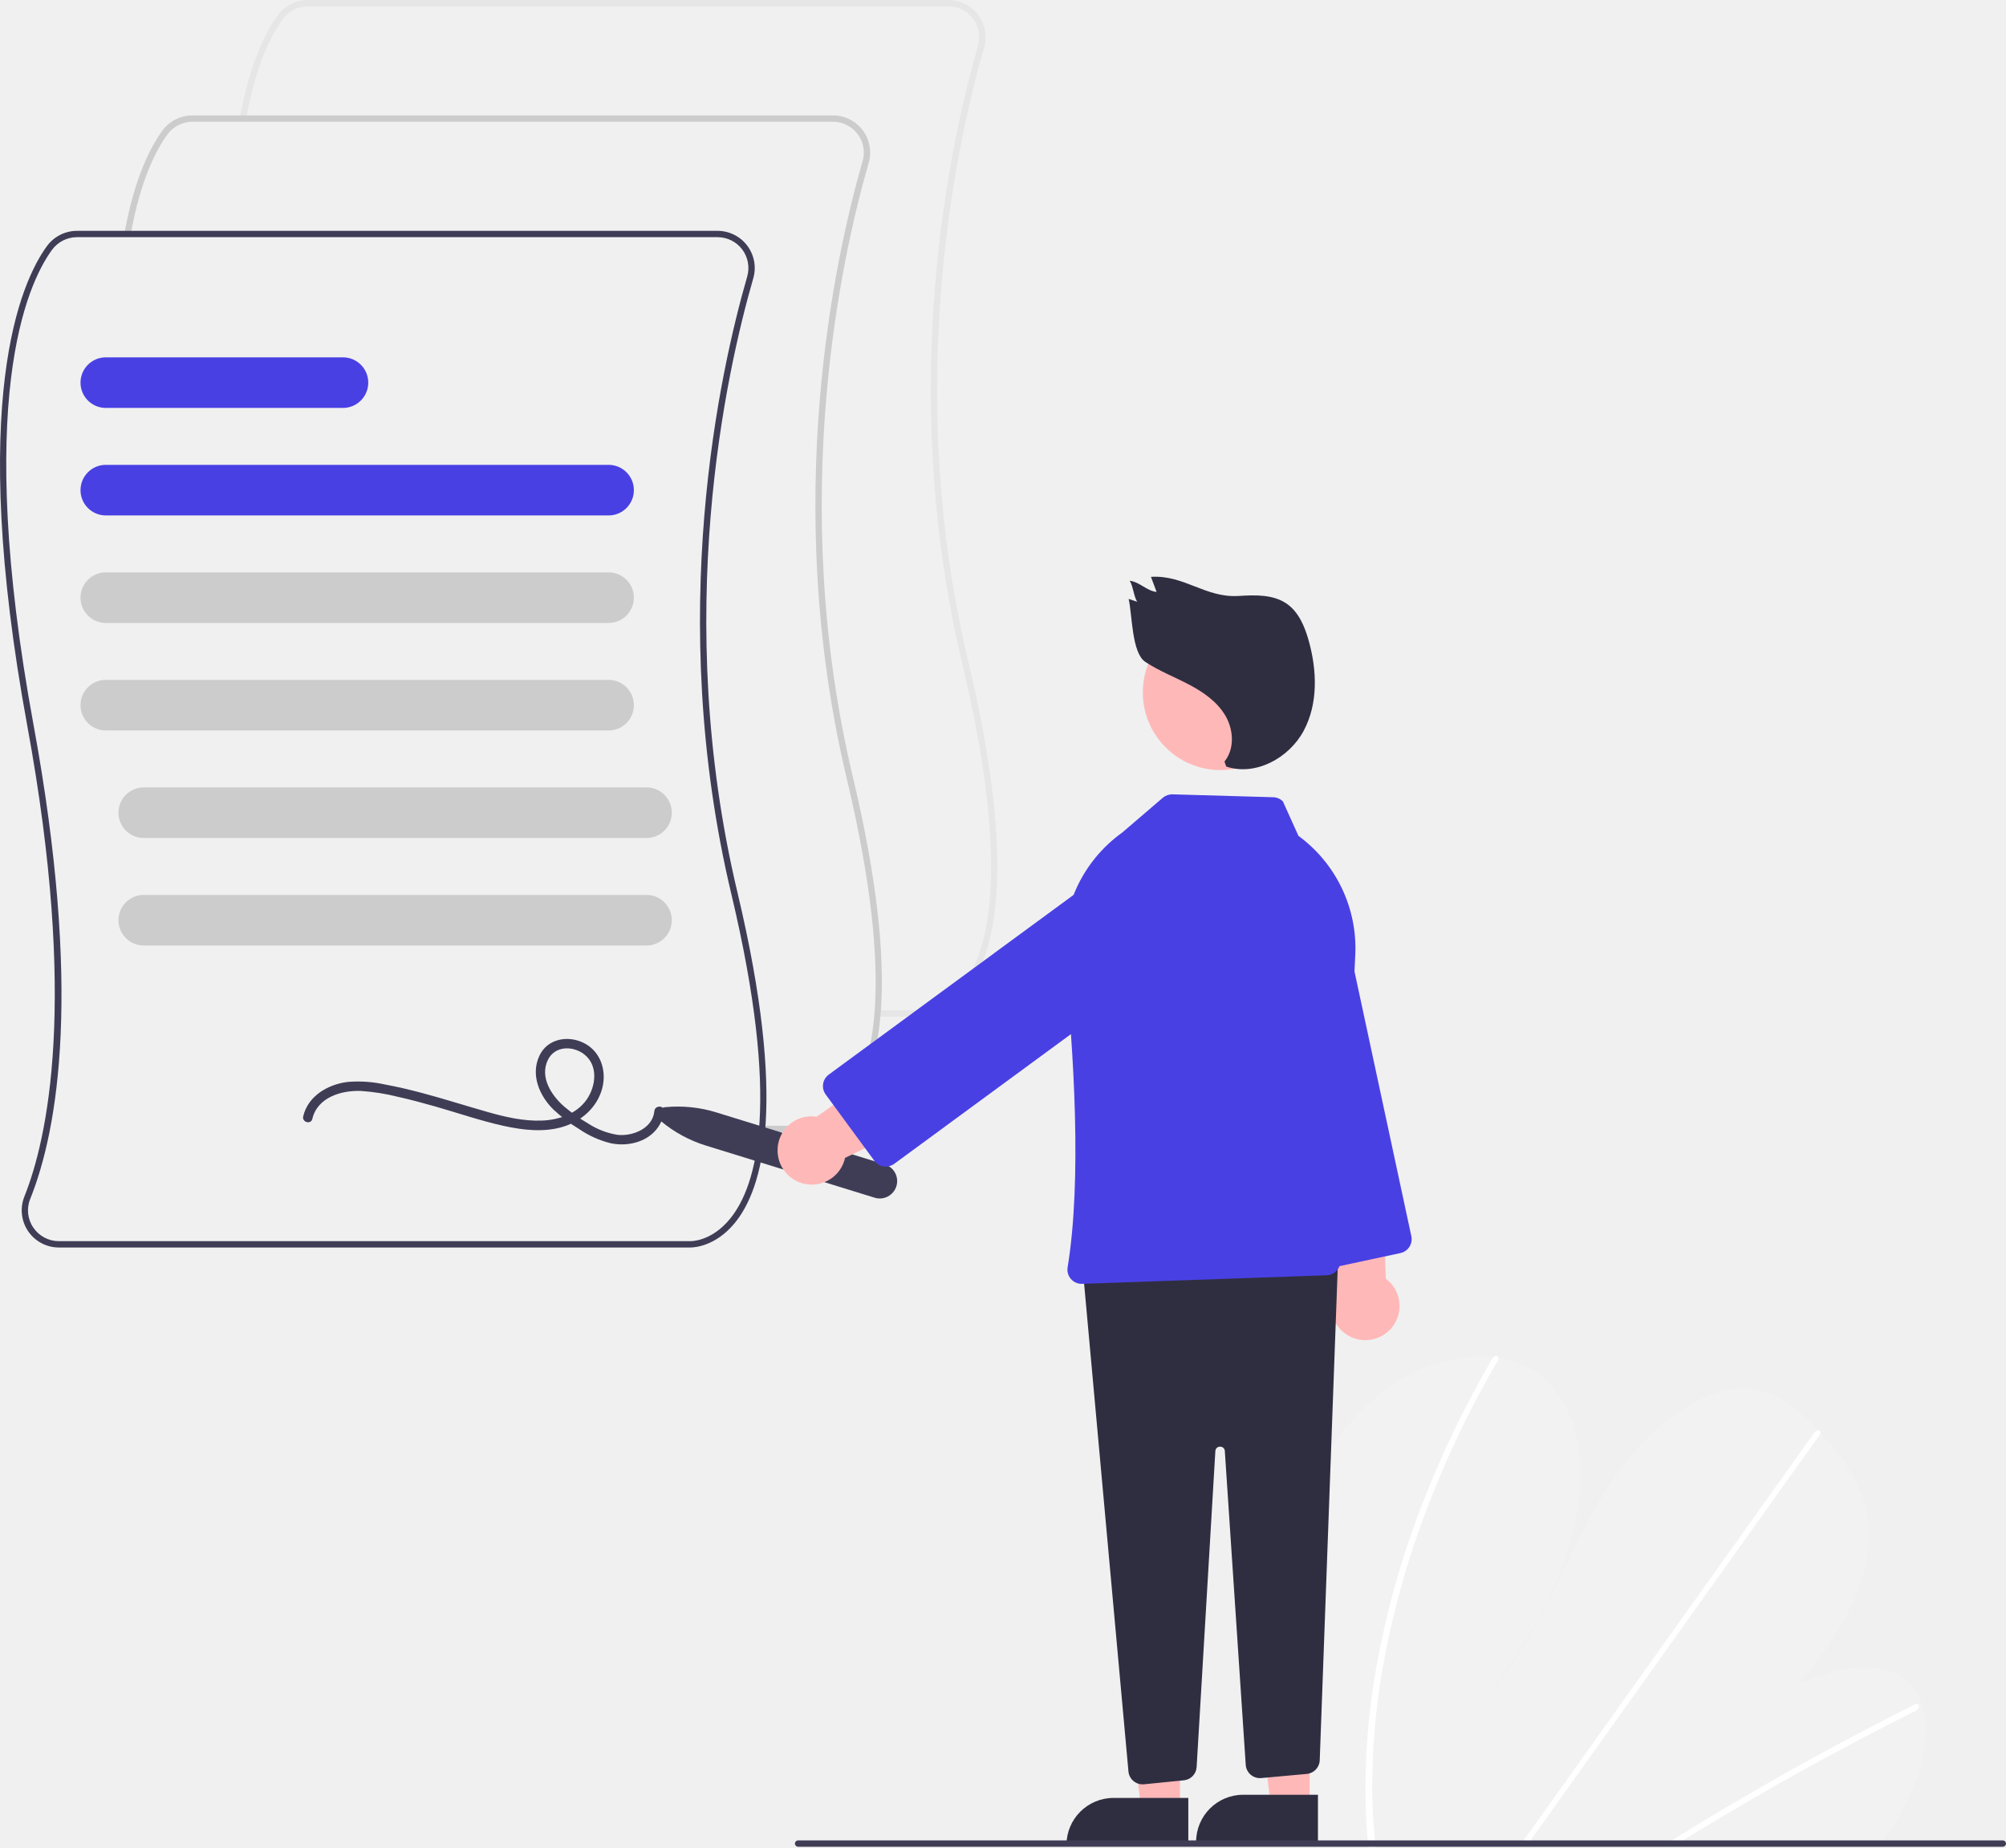
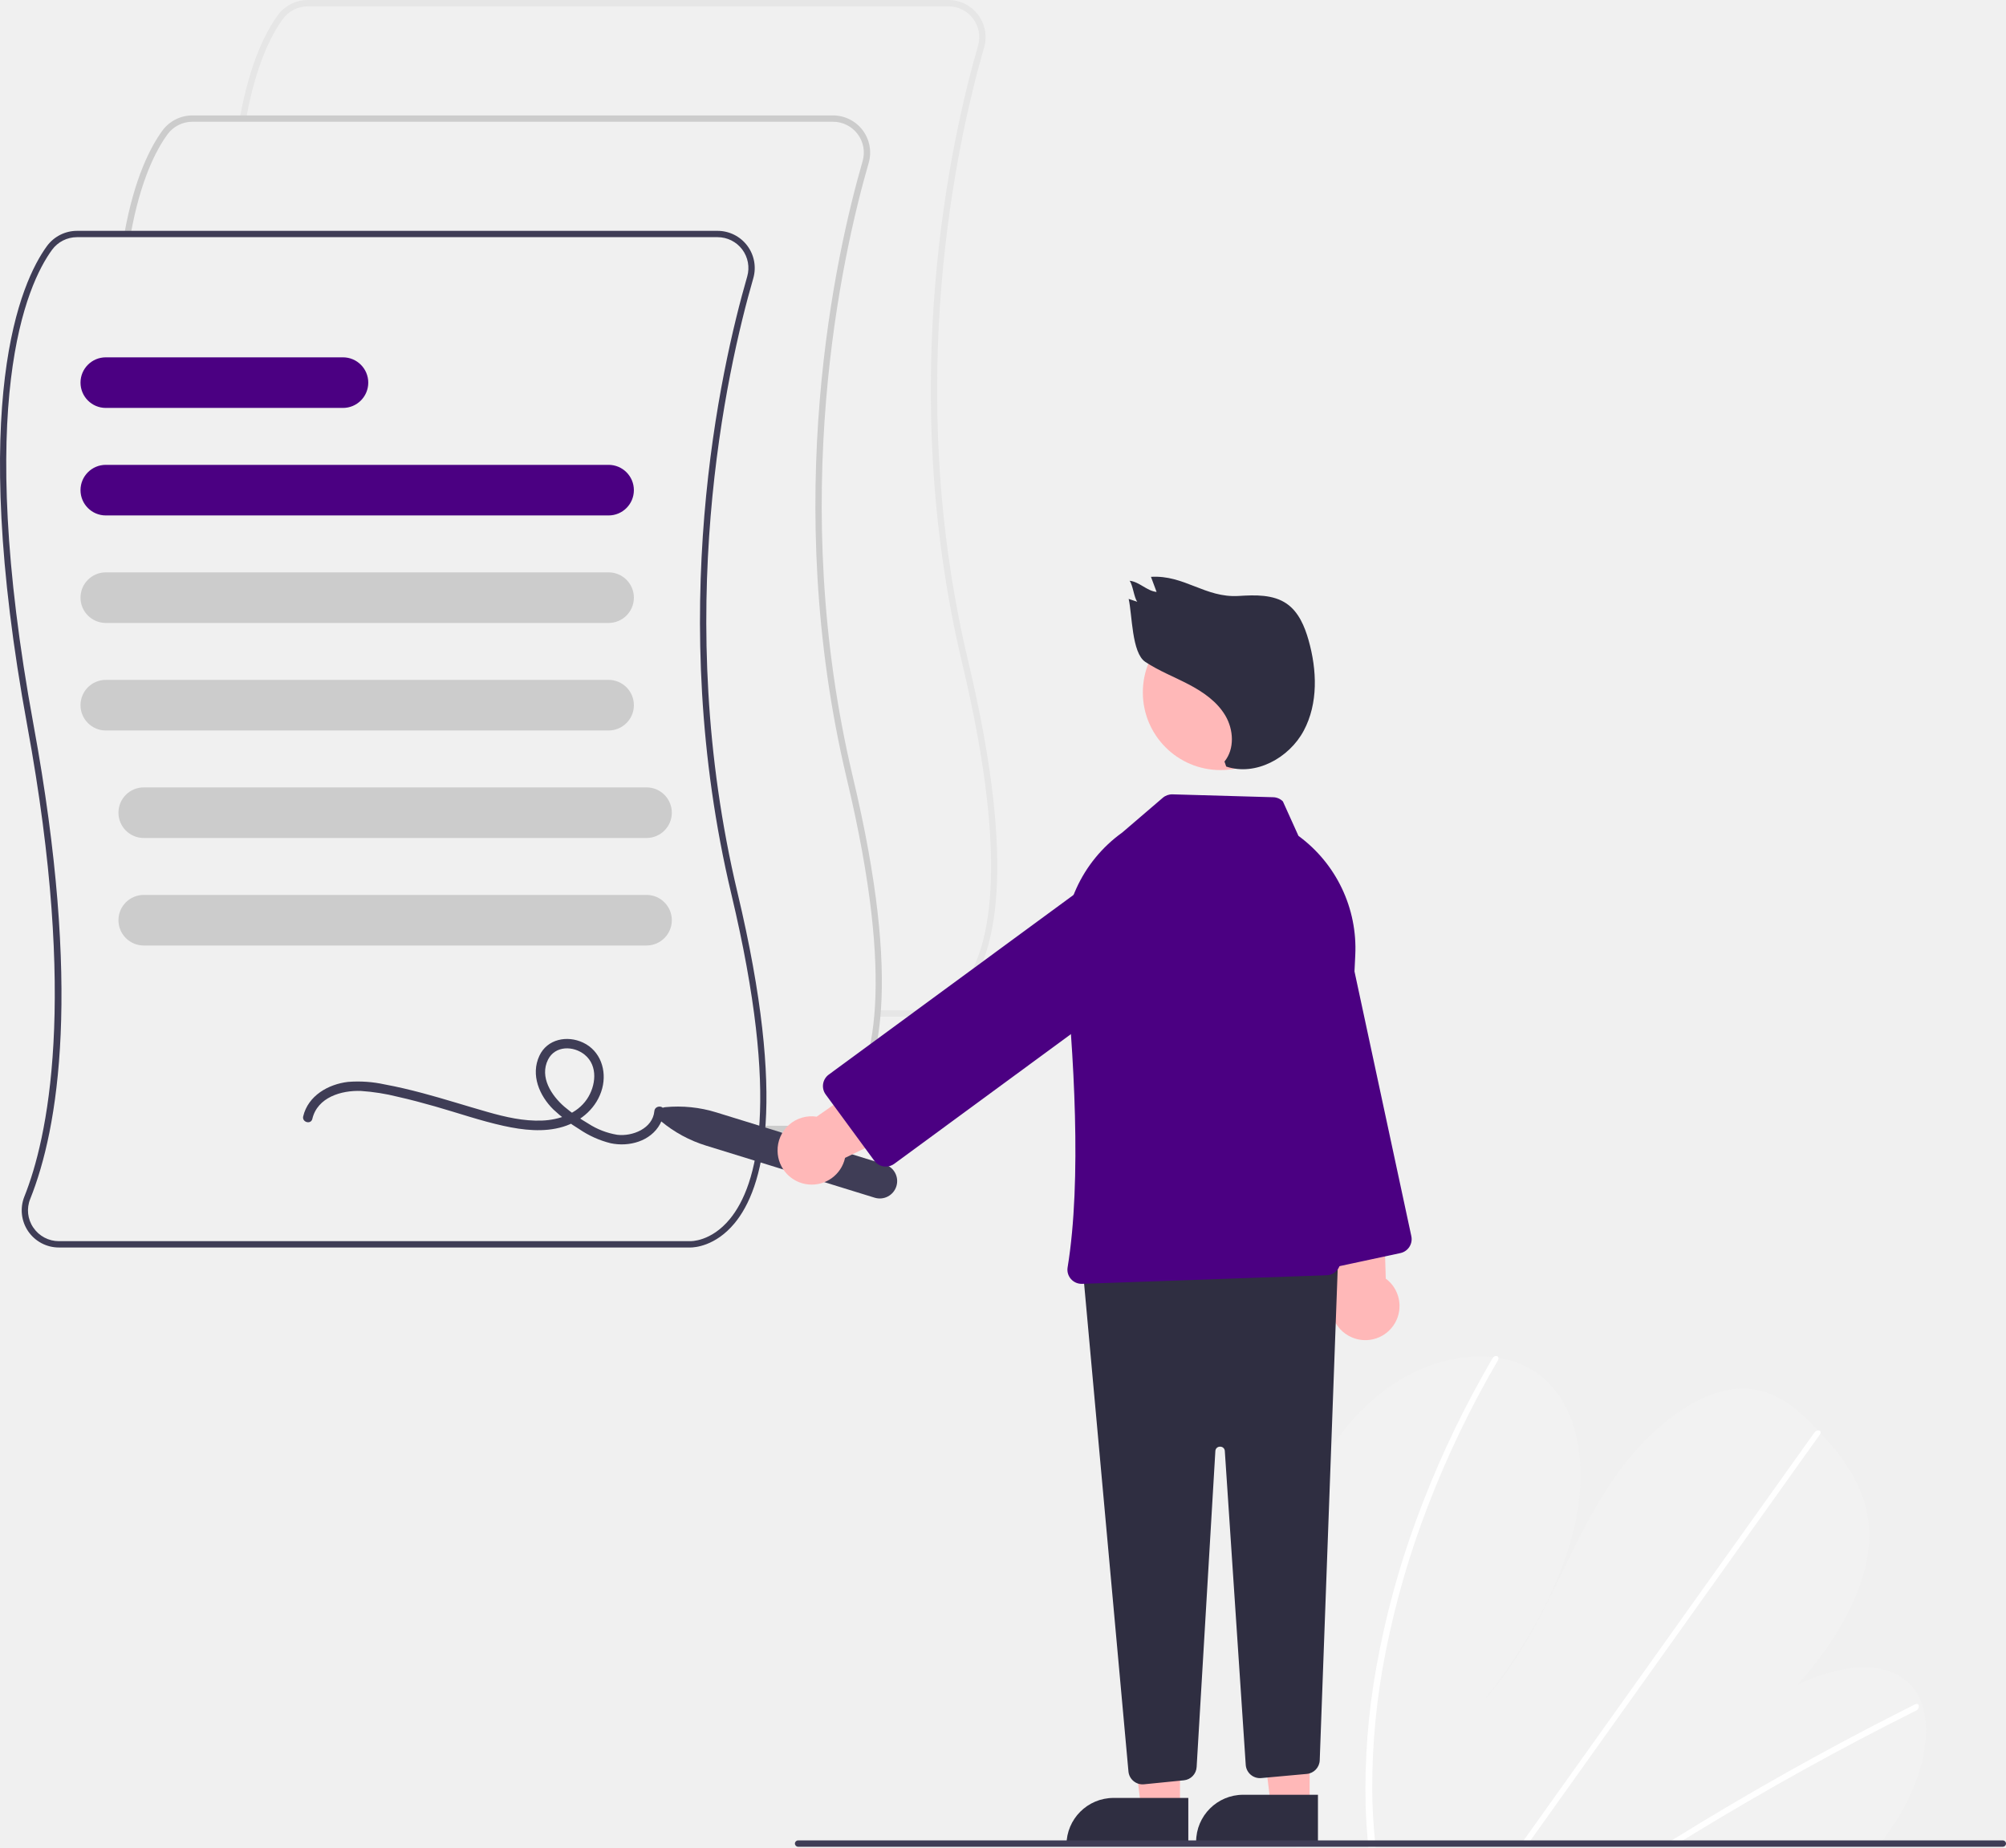
<svg xmlns="http://www.w3.org/2000/svg" data-name="Layer 1" width="634.387" height="584.35" viewBox="0 0 634.387 584.35">
  <path d="M574.1,479.328c-.113,0-.185-.003-.209-.004l-13.564.001v-2H573.94c.315.011,6.746.193,12.671-6.997,8.83-10.715,16.081-37.24.481-102.756-20.975-88.096-3.481-165.923,5.014-195.295a9.752,9.752,0,0,0-9.383-12.452H380.148a9.796,9.796,0,0,0-7.9,4.021c-3.599,4.95-8.537,14.46-11.627,31.655l-1.968-.354c3.157-17.569,8.256-27.358,11.978-32.478a11.801,11.801,0,0,1,9.517-4.845H582.723a11.753,11.753,0,0,1,11.304,15.007c-8.451,29.22-25.855,106.644-4.989,194.277,15.818,66.438,8.214,93.537-.951,104.572C582.043,478.959,575.382,479.328,574.1,479.328Z" transform="translate(-282.8063 -157.8251)" fill="#e6e6e6" />
  <path d="M537.6,515.828c-.113,0-.185-.003-.209-.004l-13.564.001v-2H537.44c.317.01,6.746.193,12.671-6.997,8.83-10.715,16.081-37.24.481-102.756-20.975-88.096-3.481-165.923,5.014-195.295a9.752,9.752,0,0,0-9.383-12.452H343.648a9.796,9.796,0,0,0-7.9,4.021c-3.599,4.95-8.537,14.46-11.627,31.655l-1.968-.354c3.157-17.569,8.256-27.358,11.978-32.478a11.801,11.801,0,0,1,9.517-4.845H546.223a11.753,11.753,0,0,1,11.304,15.007c-8.451,29.22-25.855,106.644-4.989,194.277,15.818,66.438,8.214,93.537-.951,104.572C545.543,515.459,538.882,515.828,537.6,515.828Z" transform="translate(-282.8063 -157.8251)" fill="#ccc" />
  <path d="M501.1,552.328c-.113,0-.185-.003-.209-.004l-199.453.001a11.75,11.75,0,0,1-10.928-16.102c7.237-18.081,16.981-61.459.932-148.839-18.951-103.18-1.985-140.47,6.189-151.713a11.801,11.801,0,0,1,9.518-4.845H509.723a11.753,11.753,0,0,1,11.304,15.007c-8.451,29.22-25.855,106.644-4.989,194.277,15.818,66.438,8.214,93.537-.951,104.572C509.043,551.959,502.382,552.328,501.1,552.328ZM307.148,232.825a9.796,9.796,0,0,0-7.9,4.021c-8.023,11.035-24.651,47.757-5.84,150.176,15.332,83.474,7.896,127.614-1.042,149.944a9.587,9.587,0,0,0,.977,9.064,9.763,9.763,0,0,0,8.095,4.294H500.94c.315.015,6.746.193,12.671-6.997,8.83-10.715,16.081-37.24.481-102.756-20.975-88.096-3.481-165.923,5.014-195.295a9.752,9.752,0,0,0-9.383-12.452Z" transform="translate(-282.8063 -157.8251)" fill="#3f3d56" />
-   <path d="M475.267,320.825h-159a8,8,0,1,1,0-16h159a8,8,0,0,1,0,16Z" transform="translate(-282.8063 -157.8251)" fill="#4940e4" />
+   <path d="M475.267,320.825h-159a8,8,0,1,1,0-16h159a8,8,0,0,1,0,16Z" transform="translate(-282.8063 -157.8251)" fill="#4b0082" />
  <path d="M475.267,354.825h-159a8,8,0,1,1,0-16h159a8,8,0,0,1,0,16Z" transform="translate(-282.8063 -157.8251)" fill="#ccc" />
  <path d="M475.267,388.825h-159a8,8,0,1,1,0-16h159a8,8,0,0,1,0,16Z" transform="translate(-282.8063 -157.8251)" fill="#ccc" />
  <path d="M487.267,422.825h-159a8,8,0,1,1,0-16h159a8,8,0,0,1,0,16Z" transform="translate(-282.8063 -157.8251)" fill="#ccc" />
  <path d="M487.267,456.825h-159a8,8,0,1,1,0-16h159a8,8,0,0,1,0,16Z" transform="translate(-282.8063 -157.8251)" fill="#ccc" />
-   <path d="M391.267,286.825h-75a8,8,0,1,1,0-16h75a8,8,0,0,1,0,16Z" transform="translate(-282.8063 -157.8251)" fill="#4940e4" />
+   <path d="M391.267,286.825h-75a8,8,0,1,1,0-16h75a8,8,0,0,1,0,16Z" transform="translate(-282.8063 -157.8251)" fill="#4b0082" />
  <path d="M381.583,511.647c1.614-6.835,9.198-9.075,15.398-8.825a65.728,65.728,0,0,1,11.611,1.837c3.984.891,7.929,1.947,11.855,3.066,7.198,2.053,14.323,4.536,21.64,6.141,6.091,1.336,12.711,2.12,18.786.275,5.839-1.773,10.793-6.126,12.382-12.145,1.497-5.672-.558-11.873-6.054-14.465-5.012-2.364-11.342-1.162-13.827,4.184-2.801,6.027-.002,12.599,4.432,16.96a49.668,49.668,0,0,0,8.238,6.257,30.676,30.676,0,0,0,9.864,4.418c5.785,1.236,12.676-.585,15.66-6.112a10.329,10.329,0,0,0,1.172-4.037c.177-1.922-2.825-1.91-3,0-.506,5.503-6.951,8.081-11.77,7.477a23.924,23.924,0,0,1-9.125-3.542,53.472,53.472,0,0,1-7.558-5.333c-4.088-3.538-7.92-9.359-5.174-14.879,2.236-4.495,8.063-4.45,11.608-1.551,4.293,3.511,3.527,9.883.696,14.052-3.135,4.616-8.817,6.551-14.174,6.76-5.821.227-11.593-1.109-17.157-2.689-6.913-1.963-13.756-4.16-20.702-6.008-3.943-1.049-7.917-1.996-11.931-2.733a39.377,39.377,0,0,0-11.57-.801c-6.26.723-12.65,4.367-14.191,10.894-.443,1.877,2.449,2.679,2.893.798Z" transform="translate(-282.8063 -157.8251)" fill="#3f3d56" />
  <path d="M688.083,681.265a458.031,458.031,0,0,0,4.318,58.855c.095.685.198,1.37.293,2.055l184.402-1.03c.541-.68,1.074-1.369,1.591-2.065,1.722-2.306,3.335-4.677,4.816-7.13,7.12-11.817,10.379-25.653,7.113-35.199l-.059-.148a16.75,16.75,0,0,0-3.269-5.681c-7.447-8.383-22.504-6.985-36.168-.219C863.375,677.288,873.134,660.36,873.876,645.25c.727-14.738-6.98-25.267-15.338-34.214-.274-.296-.548-.583-.823-.871-.133-.148-.274-.288-.407-.435-6.522-6.819-14.125-13.54-25.129-12.727-12.069.893-25.451,11.003-34.833,22.783-9.383,11.772-15.617,25.145-21.937,38.197-6.328,13.043-13.174,26.42-23.328,37.569,13.753-17.396,24.842-37.189,28.938-56.439s.491-37.738-11.766-46.804a28.669,28.669,0,0,0-12.558-5.067c-.529-.088-1.066-.159-1.612-.222-11.347-1.291-24.895,2.633-36.422,12.014C705.966,609.361,697.165,624.673,692.787,639.209,688.408,653.744,687.941,667.738,688.083,681.265Z" transform="translate(-282.8063 -157.8251)" fill="#f2f2f2" />
  <path d="M808.729,741.527l3.526-.02q1.679-1.05,3.375-2.075c.7-.442,1.407-.867,2.116-1.3q17.544-10.715,35.308-20.556,17.748-9.849,35.674-18.79a1.478,1.478,0,0,0,.85-1.69.426.426,0,0,0-.059-.124c-.167-.313-.539-.443-1.083-.176-1.466.735-2.94,1.47-4.406,2.222q-17.975,9.094-35.796,19.097-17.808,9.998-35.414,20.879c-.247.15-.494.308-.741.458C810.96,740.143,809.849,740.835,808.729,741.527Z" transform="translate(-282.8063 -157.8251)" fill="#fff" />
  <path d="M763.264,741.781l2.18-.012c.492-.688.975-1.376,1.467-2.065q17.332-24.304,34.656-48.608,28.371-39.79,56.724-79.579a1.404,1.404,0,0,0,.245-.48c.162-.587-.27-.932-.823-.871a1.656,1.656,0,0,0-1.152.733q-15.906,22.314-31.804,44.611-28.223,39.591-56.438,79.173c-1.196,1.675-2.393,3.358-3.589,5.033C764.24,740.404,763.748,741.092,763.264,741.781Z" transform="translate(-282.8063 -157.8251)" fill="#fff" />
  <path d="M714.688,729.118c.111,3.675.354,7.291.672,10.873q.092,1.028.185,2.055l2.288-.013c-.07-.685-.14-1.37-.201-2.055-.483-5.176-.826-10.41-.873-15.786a220.23,220.23,0,0,1,4.336-44.392,276.397,276.397,0,0,1,13.428-46.119,316.724,316.724,0,0,1,21.97-45.63,1.219,1.219,0,0,0,.202-.81c-.094-.652-.963-.845-1.612-.222a1.894,1.894,0,0,0-.328.415q-1.583,2.722-3.108,5.46a316.505,316.505,0,0,0-21.028,45.79A275.09,275.09,0,0,0,718.1,684.872,217.271,217.271,0,0,0,714.688,729.118Z" transform="translate(-282.8063 -157.8251)" fill="#fff" />
  <path d="M491.811,512.358a2.5,2.5,0,0,1,1.362-4.41,41.289,41.289,0,0,1,16.193,1.66l53.315,16.466a5.5,5.5,0,0,1-3.246,10.51l-53.315-16.466A41.292,41.292,0,0,1,491.811,512.358Z" transform="translate(-282.8063 -157.8251)" fill="#3f3d56" />
  <path d="M710.358,580.757a10.743,10.743,0,0,1-4.868-15.737l-9.139-47.792,23.291-1.816,1.406,46.747A10.801,10.801,0,0,1,710.358,580.757Z" transform="translate(-282.8063 -157.8251)" fill="#ffb8b8" />
-   <path d="M694.914,556.092l-23.723-110.482a17.5,17.5,0,1,1,34.22-7.347l23.723,110.481a4.506,4.506,0,0,1-3.455,5.345l-25.421,5.458a4.498,4.498,0,0,1-5.344-3.455Z" transform="translate(-282.8063 -157.8251)" fill="#4940e4" />
+   <path d="M694.914,556.092l-23.723-110.482a17.5,17.5,0,1,1,34.22-7.347l23.723,110.481a4.506,4.506,0,0,1-3.455,5.345l-25.421,5.458a4.498,4.498,0,0,1-5.344-3.455Z" transform="translate(-282.8063 -157.8251)" fill="#4b0082" />
  <polygon points="373.17 572.064 360.911 572.064 355.078 524.776 373.173 524.777 373.17 572.064" fill="#ffb8b8" />
  <path d="M352.154,568.561H375.797a0,0,0,0,1,0,0v14.887a0,0,0,0,1,0,0H337.267a0,0,0,0,1,0,0v0A14.887,14.887,0,0,1,352.154,568.561Z" fill="#2f2e41" />
  <polygon points="414.17 571.064 401.911 571.064 396.078 523.776 414.173 523.777 414.17 571.064" fill="#ffb8b8" />
  <path d="M393.154,567.561H416.797a0,0,0,0,1,0,0v14.887a0,0,0,0,1,0,0H378.267a0,0,0,0,1,0,0v0A14.887,14.887,0,0,1,393.154,567.561Z" fill="#2f2e41" />
  <path d="M641.288,721.068a4.469,4.469,0,0,1-1.616-3.062L625.419,561.227a4.501,4.501,0,0,1,4.313-4.904l71.48-2.681a4.502,4.502,0,0,1,4.666,4.662l-5.714,156.177a4.508,4.508,0,0,1-4.09,4.316l-14.413,1.311a4.5,4.5,0,0,1-4.897-4.183l-6.614-99.217a1.436,1.436,0,0,0-1.496-1.399h-.006a1.437,1.437,0,0,0-1.492,1.411l-5.919,99.886a4.479,4.479,0,0,1-4.044,4.211l-12.591,1.26a4.47,4.47,0,0,1-3.313-1.008Z" transform="translate(-282.8063 -157.8251)" fill="#2f2e41" />
  <circle cx="385.977" cy="218.962" r="24.561" fill="#ffb8b8" />
-   <path d="M621.485,562.288a4.462,4.462,0,0,1-1.053-3.679c4.534-27.562,1.979-68.074-.964-97.207a44.201,44.201,0,0,1,18.241-40.302l12.827-10.994a4.57,4.57,0,0,1,3.057-1.082l31.866.91a4.483,4.483,0,0,1,3.053,1.317l4.924,10.904.051.037a44.07,44.07,0,0,1,17.915,37.69l-4.69,96.937a4.524,4.524,0,0,1-4.347,4.28l-77.347,2.718c-.05.001-.1.002-.149.002A4.489,4.489,0,0,1,621.485,562.288Z" transform="translate(-282.8063 -157.8251)" fill="#4940e4" />
+   <path d="M621.485,562.288a4.462,4.462,0,0,1-1.053-3.679c4.534-27.562,1.979-68.074-.964-97.207a44.201,44.201,0,0,1,18.241-40.302l12.827-10.994a4.57,4.57,0,0,1,3.057-1.082l31.866.91a4.483,4.483,0,0,1,3.053,1.317l4.924,10.904.051.037a44.07,44.07,0,0,1,17.915,37.69l-4.69,96.937a4.524,4.524,0,0,1-4.347,4.28l-77.347,2.718c-.05.001-.1.002-.149.002A4.489,4.489,0,0,1,621.485,562.288Z" transform="translate(-282.8063 -157.8251)" fill="#4b0082" />
  <path d="M528.709,521.837a10.743,10.743,0,0,1,12.366-10.883l39.865-27.898,11.19,20.508-42.077,20.416a10.801,10.801,0,0,1-21.344-2.143Z" transform="translate(-282.8063 -157.8251)" fill="#ffb8b8" />
-   <path d="M562.258,526.687a4.473,4.473,0,0,1-2.945-1.785l-15.385-20.96a4.506,4.506,0,0,1,.965-6.291l91.095-66.863a17.5,17.5,0,0,1,20.71,28.216L565.603,525.866a4.469,4.469,0,0,1-2.653.873A4.602,4.602,0,0,1,562.258,526.687Z" transform="translate(-282.8063 -157.8251)" fill="#4940e4" />
+   <path d="M562.258,526.687a4.473,4.473,0,0,1-2.945-1.785l-15.385-20.96a4.506,4.506,0,0,1,.965-6.291l91.095-66.863a17.5,17.5,0,0,1,20.71,28.216L565.603,525.866a4.469,4.469,0,0,1-2.653.873A4.602,4.602,0,0,1,562.258,526.687Z" transform="translate(-282.8063 -157.8251)" fill="#4b0082" />
  <path d="M670.04,398.652c3.257-3.994,2.901-10.077.286-14.518s-7.052-7.5-11.618-9.889-9.417-4.268-13.714-7.113-4.11-14.887-5.254-19.912l2.729.909c-1.049-1.342-1.385-5.307-2.434-6.649,3.084.305,5.455,3.232,8.538,3.537l-1.779-4.776c10.574-.652,17.149,6.696,27.723,6.044,5.239-.323,10.929-.527,15.236,2.473,3.743,2.607,5.637,7.12,6.881,11.509,2.669,9.423,3.084,19.979-1.526,28.62s-15.237,14.464-24.52,11.344Z" transform="translate(-282.8063 -157.8251)" fill="#2f2e41" />
  <path d="M535.194,741.825h381a1,1,0,0,0,0-2h-381a1,1,0,0,0,0,2Z" transform="translate(-282.8063 -157.8251)" fill="#3f3d56" />
</svg>
